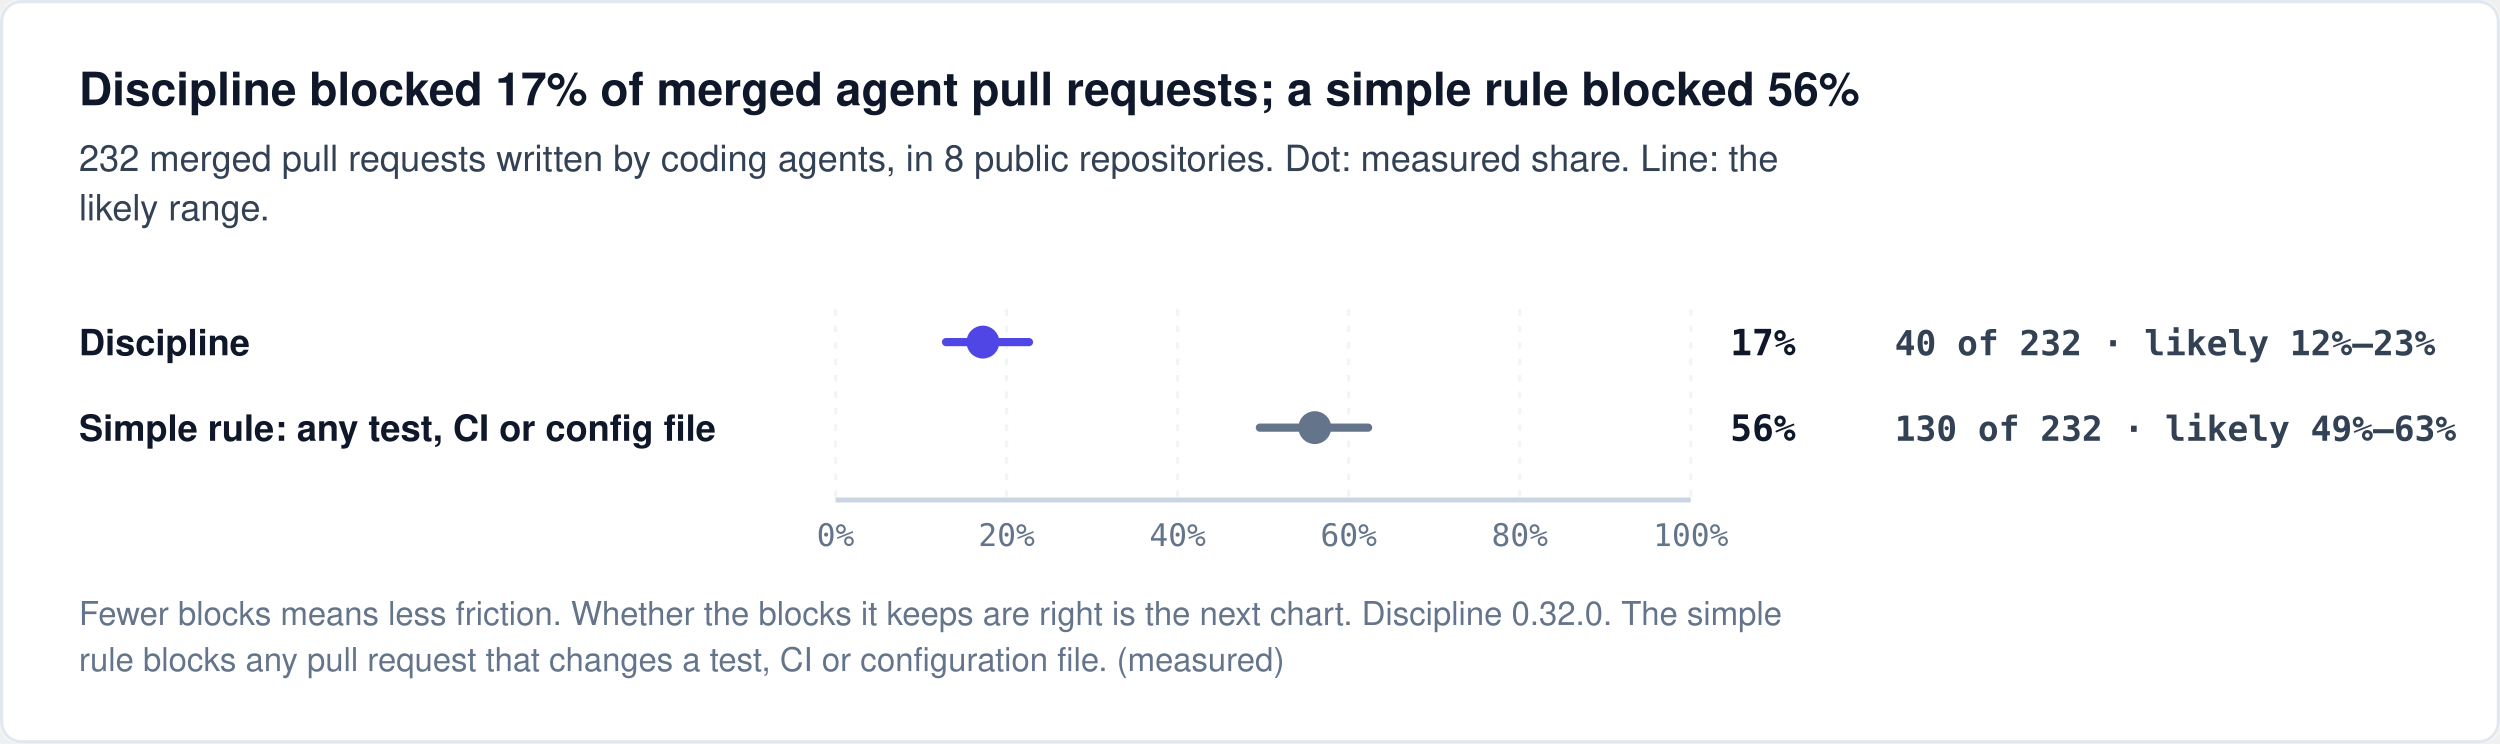
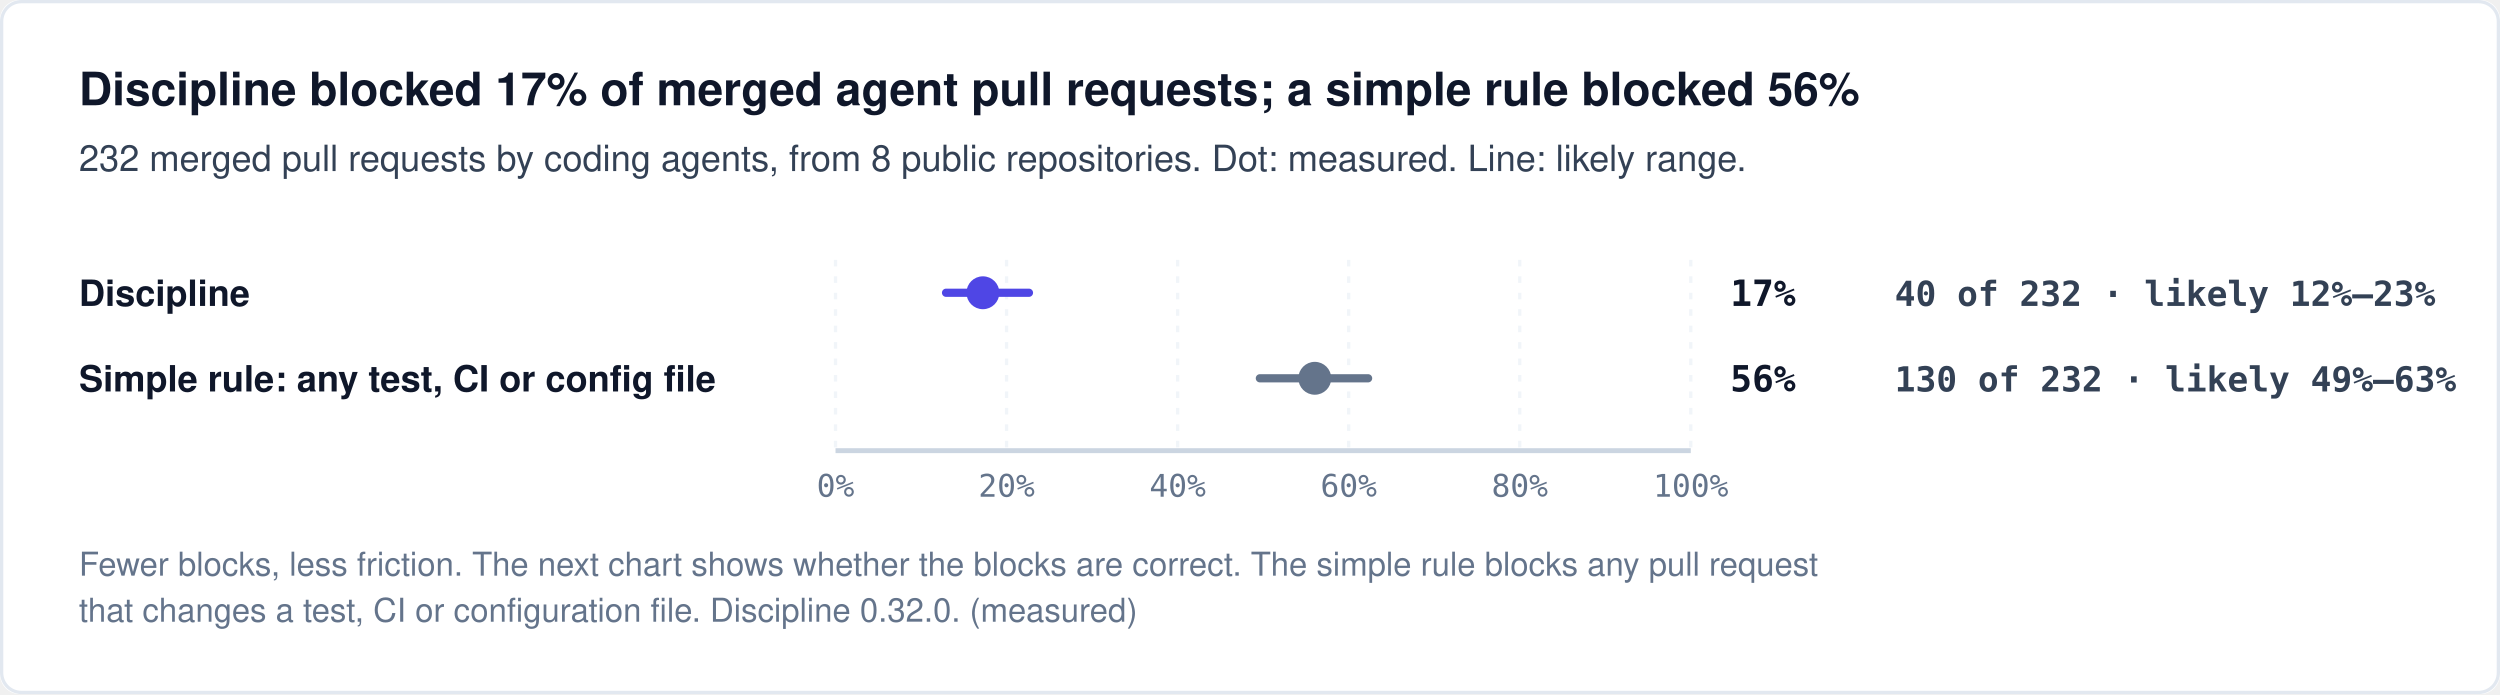
- <svg xmlns="http://www.w3.org/2000/svg" role="img" viewBox="0 0 760 226" width="100%">
+ <svg xmlns="http://www.w3.org/2000/svg" role="img" viewBox="0 0 760 211" width="100%">
  <defs>
    <style>
.bg{fill:#fff} .border{stroke:#e2e8f0;fill:none} .grid{stroke:#f1f5f9;stroke-dasharray:2,3}
.axis{stroke:#cbd5e1;stroke-width:1.5px} .floor{stroke:#b45309;stroke-width:1.5px;stroke-dasharray:5,3}
.t-title{font-family:-apple-system, BlinkMacSystemFont, "Segoe UI", Helvetica, Arial, sans-serif;font-size:14px;font-weight:700;fill:#0f172a}
.t-sub{font-family:-apple-system, BlinkMacSystemFont, "Segoe UI", Helvetica, Arial, sans-serif;font-size:11px;font-weight:500;fill:#334155}
.t-note{font-family:-apple-system, BlinkMacSystemFont, "Segoe UI", Helvetica, Arial, sans-serif;font-size:10px;fill:#64748b}
.t-head{font-family:-apple-system, BlinkMacSystemFont, "Segoe UI", Helvetica, Arial, sans-serif;font-size:11px;font-weight:700;fill:#0f172a}
.t-row{font-family:-apple-system, BlinkMacSystemFont, "Segoe UI", Helvetica, Arial, sans-serif;font-size:11px;font-weight:600;fill:#0f172a}
.t-axis{font-family:ui-monospace, SFMono-Regular, Menlo, monospace;font-size:9.5px;fill:#64748b}
.t-val{font-family:ui-monospace, SFMono-Regular, Menlo, monospace;font-size:10.5px;font-weight:600;fill:#334155}
.t-big{font-family:ui-monospace, SFMono-Regular, Menlo, monospace;font-size:11px;font-weight:700;fill:#0f172a}
.t-floor{font-family:-apple-system, BlinkMacSystemFont, "Segoe UI", Helvetica, Arial, sans-serif;font-size:10px;font-weight:700;fill:#b45309}
.c-disc{fill:#4f46e5;stroke:#4f46e5} .c-base{fill:#64748b;stroke:#64748b}
.c-hollow{fill:#fff;stroke:#4f46e5;stroke-width:2px}
.ci{stroke-width:2.5px;stroke-linecap:round}
@media (prefers-color-scheme: dark){
.bg{fill:#0d1117} .border{stroke:#30363d} .grid{stroke:#21262d} .axis{stroke:#484f58}
.t-title,.t-row,.t-head,.t-big{fill:#f0f6fc} .t-sub{fill:#cbd5e1} .t-note,.t-axis{fill:#94a3b8} .t-val{fill:#e2e8f0}
.floor{stroke:#f59e0b} .t-floor{fill:#fbbf24}
.c-disc{fill:#818cf8;stroke:#818cf8} .c-base{fill:#94a3b8;stroke:#94a3b8}
.c-hollow{fill:#0d1117;stroke:#818cf8}
}
</style>
  </defs>
-   <rect class="bg" width="760" height="226" rx="6" />
-   <rect class="border" x=".5" y=".5" width="759" height="225" rx="6" />
+   <rect class="bg" width="760" height="211" rx="6" />
+   <rect class="border" x=".5" y=".5" width="759" height="210" rx="6" />
  <text class="t-title" x="24" y="32">Discipline blocked 17% of merged agent pull requests; a simple rule blocked 56%</text>
-   <text class="t-sub" x="24" y="52">232 merged pull requests written by coding agents, in 8 public repositories. Dot: measured share. Line: the</text>
-   <text class="t-sub" x="24" y="67">likely range.</text>
-   <line class="grid" x1="254.0" y1="94" x2="254.0" y2="152" />
-   <text class="t-axis" x="254.0" y="166" text-anchor="middle">0%</text>
-   <line class="grid" x1="306.0" y1="94" x2="306.0" y2="152" />
-   <text class="t-axis" x="306.0" y="166" text-anchor="middle">20%</text>
-   <line class="grid" x1="358.0" y1="94" x2="358.0" y2="152" />
-   <text class="t-axis" x="358.0" y="166" text-anchor="middle">40%</text>
-   <line class="grid" x1="410.0" y1="94" x2="410.0" y2="152" />
-   <text class="t-axis" x="410.0" y="166" text-anchor="middle">60%</text>
-   <line class="grid" x1="462.0" y1="94" x2="462.0" y2="152" />
-   <text class="t-axis" x="462.0" y="166" text-anchor="middle">80%</text>
-   <line class="grid" x1="514.0" y1="94" x2="514.0" y2="152" />
-   <text class="t-axis" x="514.0" y="166" text-anchor="middle">100%</text>
-   <line class="axis" x1="254" y1="152" x2="514" y2="152" />
-   <text class="t-row" x="24" y="108">Discipline</text>
-   <line class="ci c-disc" x1="287.6" y1="104" x2="312.8" y2="104" />
-   <circle class="c-disc" cx="298.8" cy="104" r="4.5" />
-   <text class="t-big" x="526" y="108">17%</text>
-   <text class="t-val" x="576" y="108">40 of 232 · likely 12%–23%</text>
-   <text class="t-row" x="24" y="134">Simple rule: any test, CI or config file</text>
-   <line class="ci c-base" x1="383.0" y1="130" x2="415.9" y2="130" />
-   <circle class="c-base" cx="399.7" cy="130" r="4.5" />
-   <text class="t-big" x="526" y="134">56%</text>
-   <text class="t-val" x="576" y="134">130 of 232 · likely 49%–63%</text>
-   <text class="t-note" x="24" y="190">Fewer blocks means less friction. Whether the blocks it keeps are right is the next chart. Discipline 0.32.0. The simple</text>
-   <text class="t-note" x="24" y="204">rule blocks any pull request that changes a test, CI or configuration file. (measured)</text>
+   <text class="t-sub" x="24" y="52">232 merged pull requests by coding agents, from 8 public repositories. Dot: measured. Line: likely range.</text>
+   <line class="grid" x1="254.0" y1="79" x2="254.0" y2="137" />
+   <text class="t-axis" x="254.0" y="151" text-anchor="middle">0%</text>
+   <line class="grid" x1="306.0" y1="79" x2="306.0" y2="137" />
+   <text class="t-axis" x="306.0" y="151" text-anchor="middle">20%</text>
+   <line class="grid" x1="358.0" y1="79" x2="358.0" y2="137" />
+   <text class="t-axis" x="358.0" y="151" text-anchor="middle">40%</text>
+   <line class="grid" x1="410.0" y1="79" x2="410.0" y2="137" />
+   <text class="t-axis" x="410.0" y="151" text-anchor="middle">60%</text>
+   <line class="grid" x1="462.0" y1="79" x2="462.0" y2="137" />
+   <text class="t-axis" x="462.0" y="151" text-anchor="middle">80%</text>
+   <line class="grid" x1="514.0" y1="79" x2="514.0" y2="137" />
+   <text class="t-axis" x="514.0" y="151" text-anchor="middle">100%</text>
+   <line class="axis" x1="254" y1="137" x2="514" y2="137" />
+   <text class="t-row" x="24" y="93">Discipline</text>
+   <line class="ci c-disc" x1="287.6" y1="89" x2="312.8" y2="89" />
+   <circle class="c-disc" cx="298.8" cy="89" r="4.5" />
+   <text class="t-big" x="526" y="93">17%</text>
+   <text class="t-val" x="576" y="93">40 of 232 · likely 12%–23%</text>
+   <text class="t-row" x="24" y="119">Simple rule: any test, CI or config file</text>
+   <line class="ci c-base" x1="383.0" y1="115" x2="415.9" y2="115" />
+   <circle class="c-base" cx="399.7" cy="115" r="4.5" />
+   <text class="t-big" x="526" y="119">56%</text>
+   <text class="t-val" x="576" y="119">130 of 232 · likely 49%–63%</text>
+   <text class="t-note" x="24" y="175">Fewer blocks, less friction. The next chart shows whether the blocks are correct. The simple rule blocks any pull request</text>
+   <text class="t-note" x="24" y="189">that changes a test, CI or configuration file. Discipline 0.32.0. (measured)</text>
</svg>
